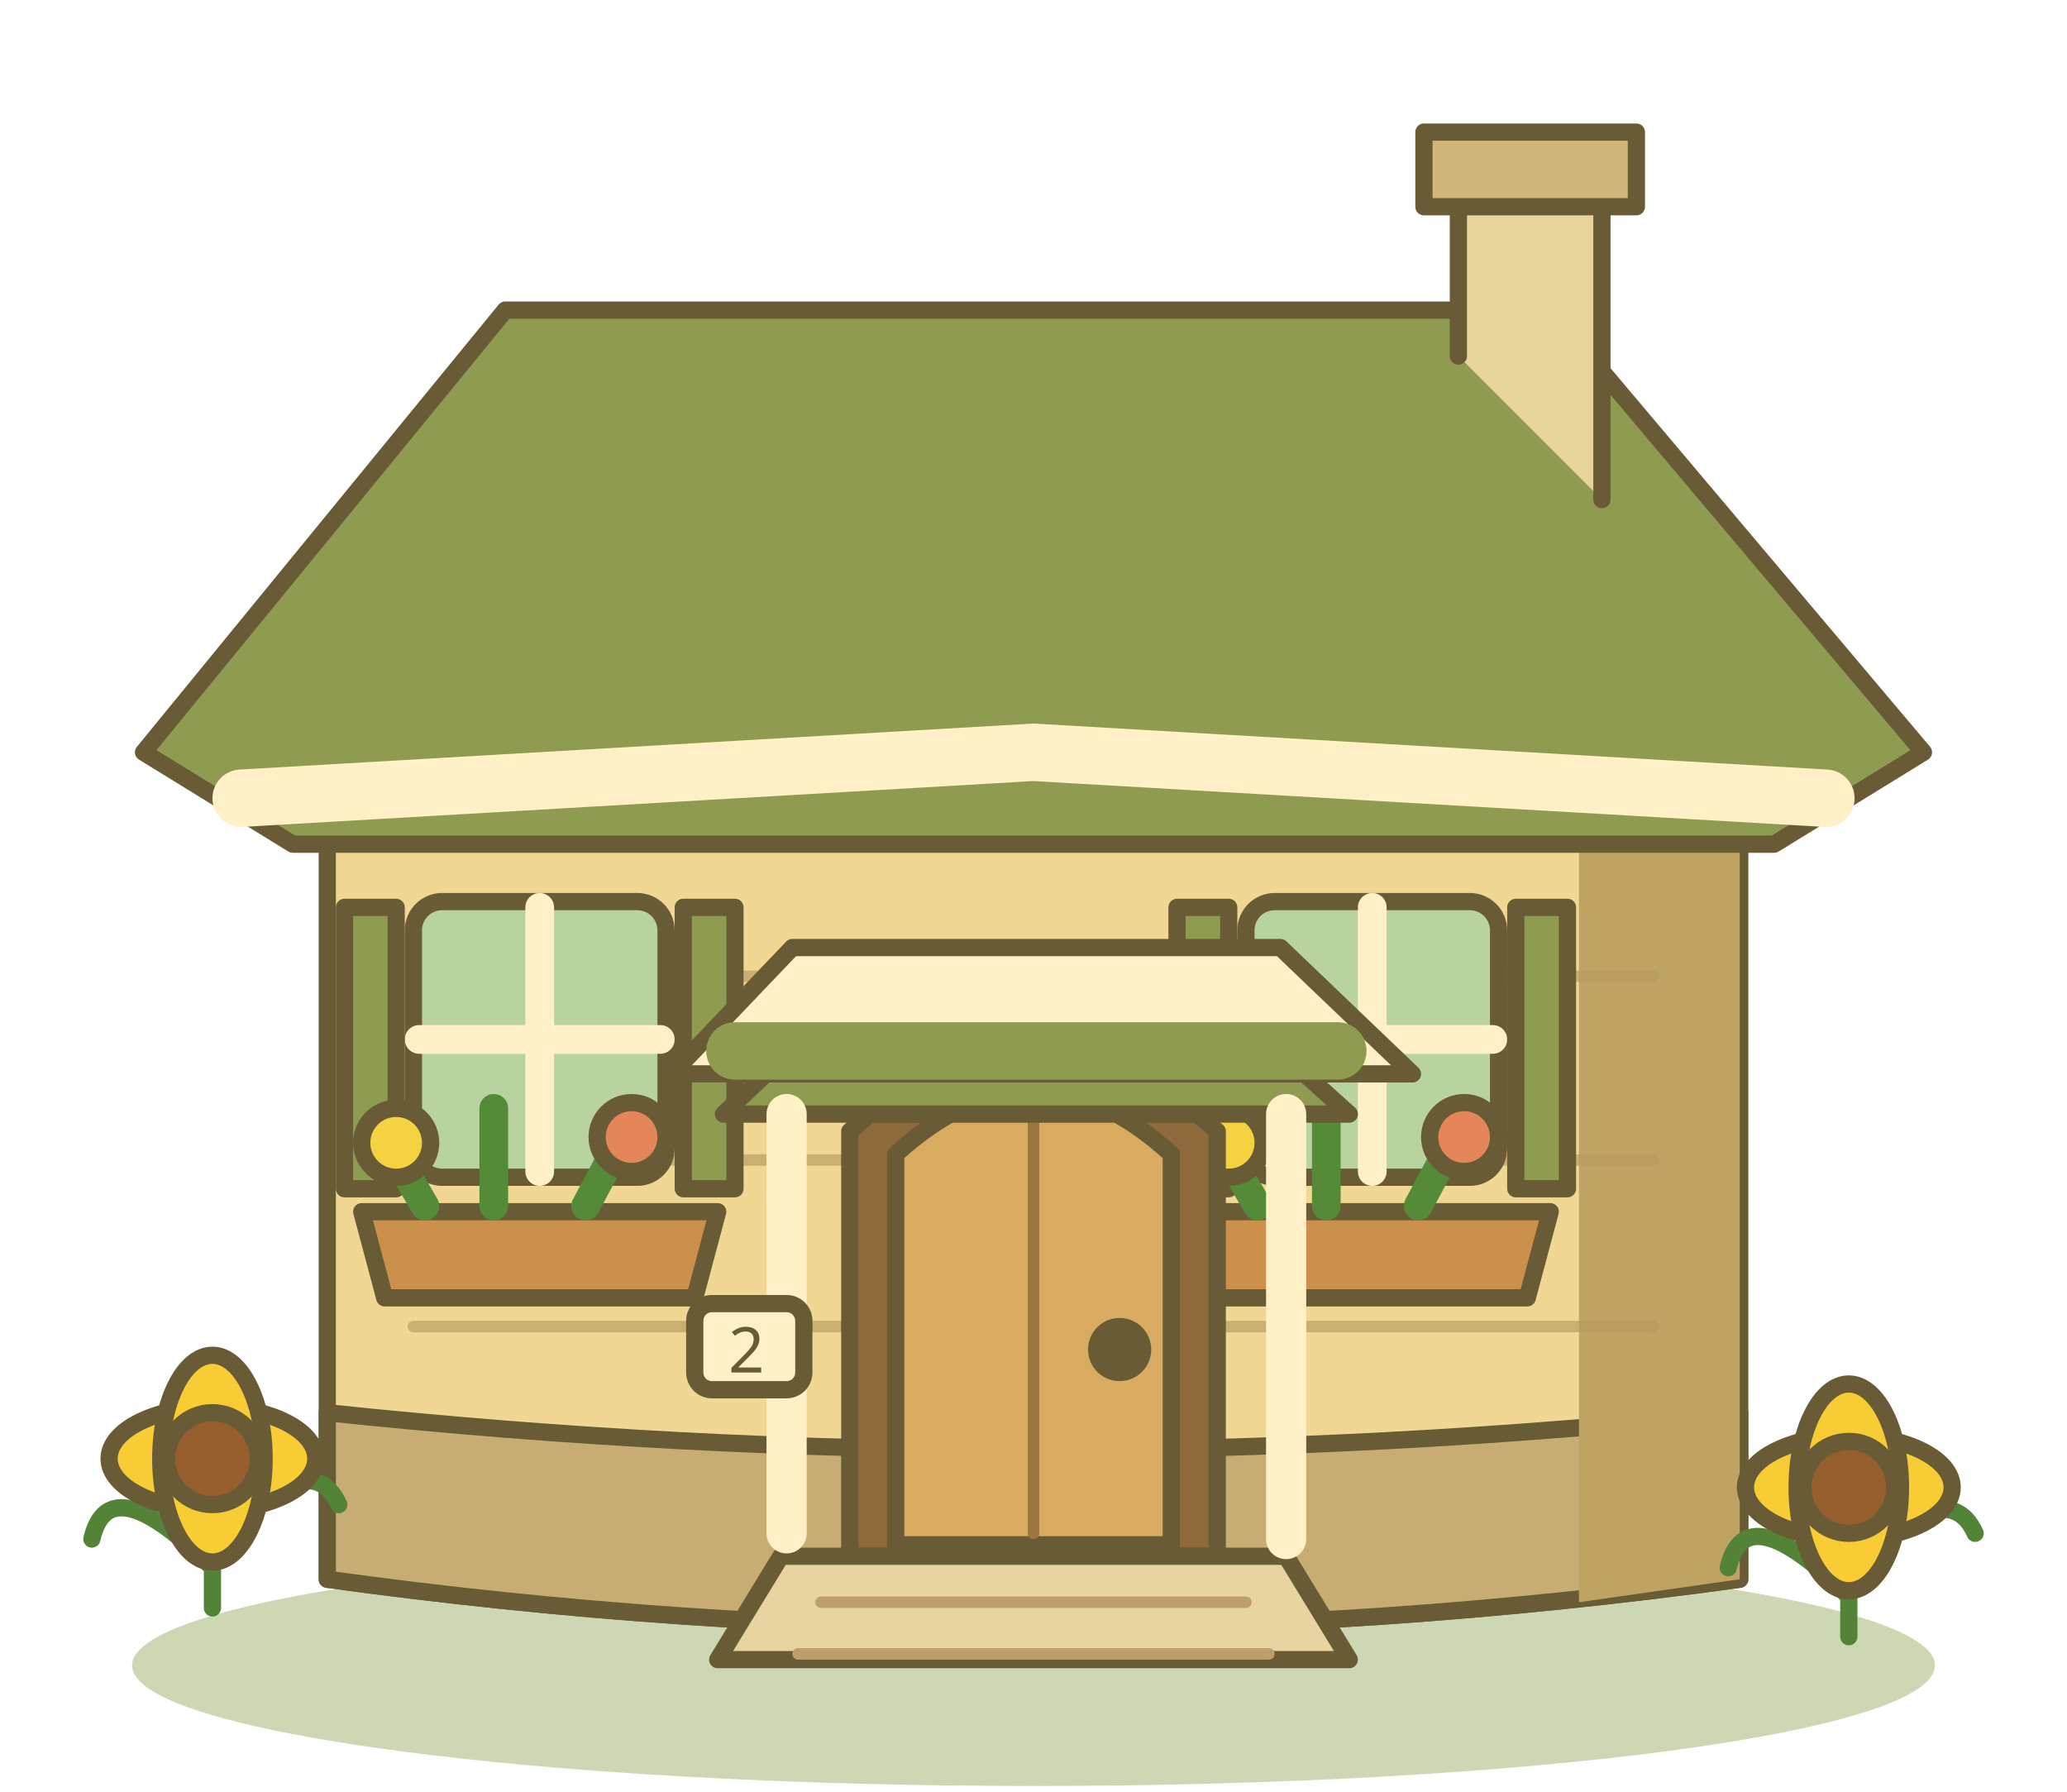
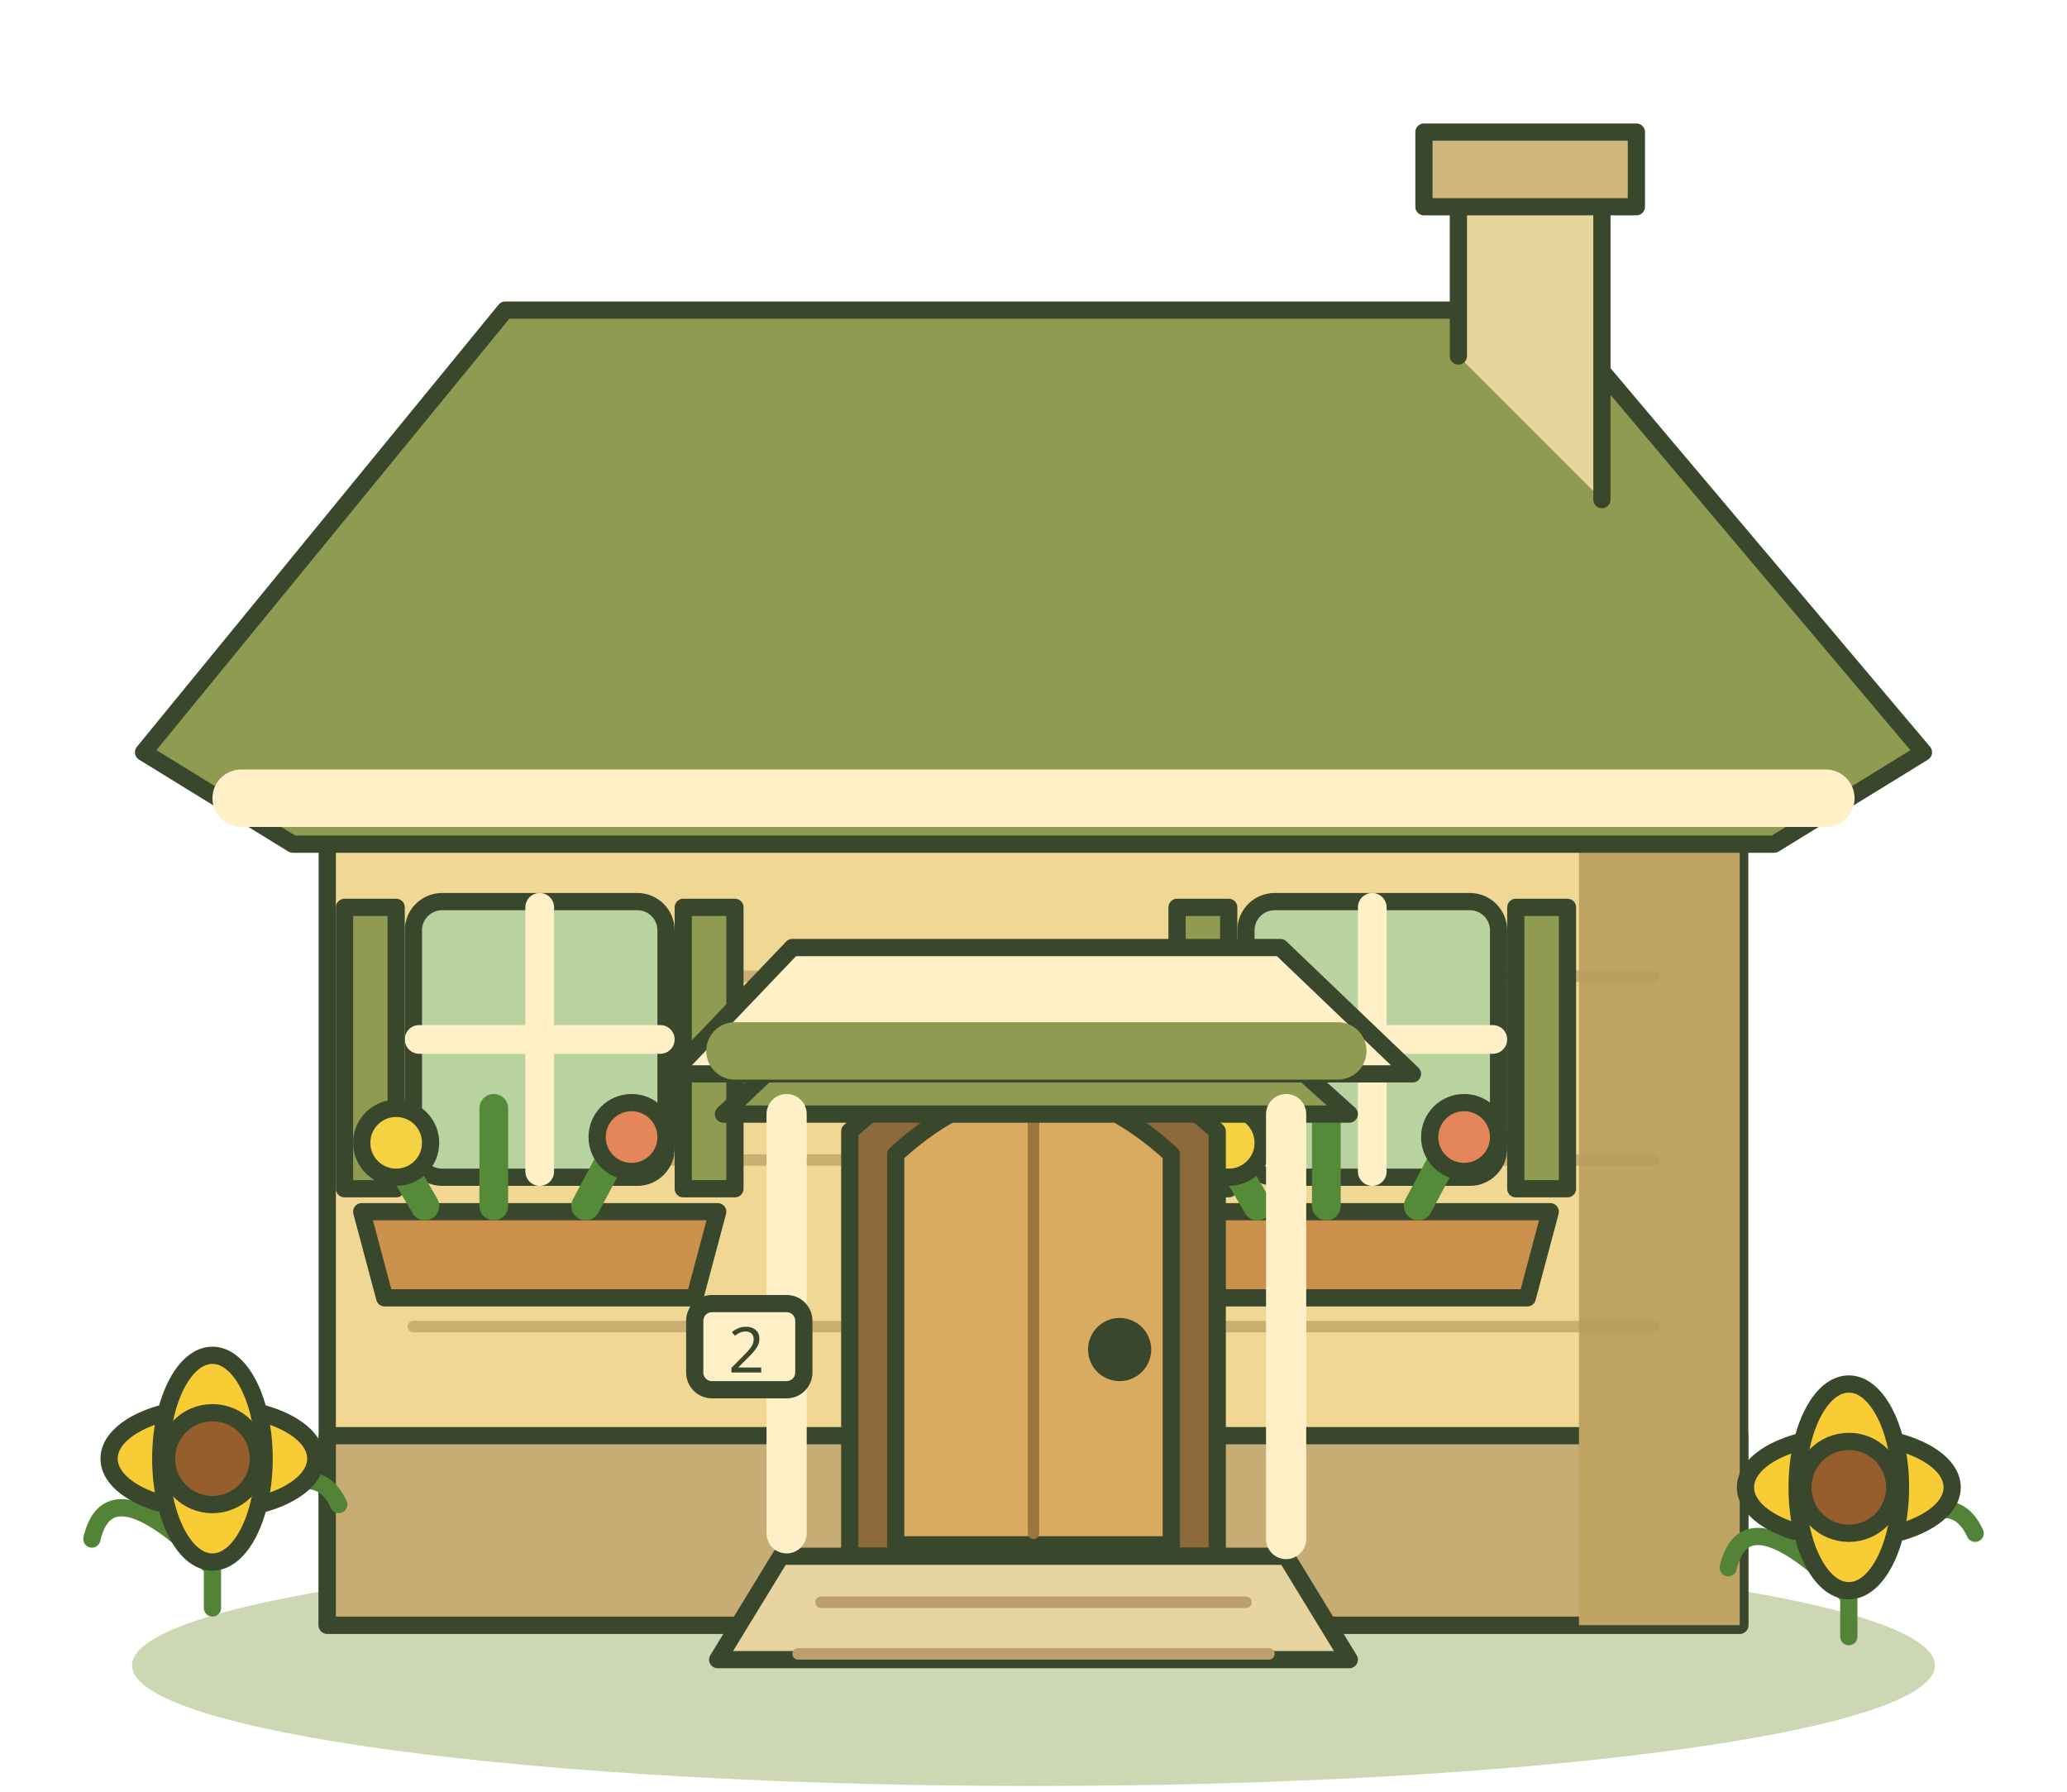
<svg xmlns="http://www.w3.org/2000/svg" width="360" height="312" viewBox="0 0 360 312">
-   <g stroke="#685B36" stroke-width="3" stroke-linejoin="round" stroke-linecap="round">
+   <g stroke="#39472d" stroke-width="3" stroke-linejoin="round" stroke-linecap="round">
    <ellipse cx="180" cy="290" rx="157" ry="21" fill="#7B973A" opacity=".38" stroke="none" />
-     <path d="M57 126V275Q180 292 303 275V126Z" fill="#F0D894" />
-     <path d="M57 246Q180 259 303 246V275Q180 292 57 275Z" fill="#C7AD74" />
-     <path d="M275 132H303V275L275 279Z" fill="#BFA363" stroke="none" />
+     <path d="M57 126H303V283H57Z" fill="#F0D894" />
+     <path d="M57 250H303V283H57Z" fill="#C7AD74" />
+     <path d="M275 132H303V283H275Z" fill="#BFA363" stroke="none" />
    <path d="M25 131L88 54H270L335 131L309 147H51Z" fill="#8E9B50" />
-     <path d="M42 139L180 131L318 139" fill="none" stroke="#FFF0C7" stroke-width="10" />
+     <path d="M42 139H318" fill="none" stroke="#FFF0C7" stroke-width="10" />
    <path d="M254 62V24H279V87" fill="#E7D59C" />
    <path d="M248 23H285V36H248Z" fill="#D0B67A" />
    <path d="M72 170H288M72 202H288M72 231H288" stroke="#B69A60" stroke-width="2" opacity=".65" />
    <rect x="72" y="157" width="44" height="48" rx="5" fill="#B8D3A0" />
    <path d="M94 158V204M73 181H115" stroke="#FFF0C7" stroke-width="5" />
    <path d="M60 158H69V207H60ZM119 158H128V207H119Z" fill="#8E9B50" />
    <path d="M63 211H125L121 226H67Z" fill="#CB904B" />
    <path d="M74 210l-7 -12m19 12v-17m16 17l8 -15" stroke="#548A38" stroke-width="5" />
    <circle cx="69" cy="199" r="6" fill="#F5D241" />
    <circle cx="110" cy="198" r="6" fill="#E48659" />
    <rect x="217" y="157" width="44" height="48" rx="5" fill="#B8D3A0" />
    <path d="M239 158V204M218 181H260" stroke="#FFF0C7" stroke-width="5" />
    <path d="M205 158H214V207H205ZM264 158H273V207H264Z" fill="#8E9B50" />
    <path d="M208 211H270L266 226H212Z" fill="#CB904B" />
    <path d="M219 210l-7 -12m19 12v-17m16 17l8 -15" stroke="#548A38" stroke-width="5" />
    <circle cx="214" cy="199" r="6" fill="#F5D241" />
    <circle cx="255" cy="198" r="6" fill="#E48659" />
    <path d="M148 271V197Q180 168 212 197V271Z" fill="#8D693C" />
    <path d="M156 269V201Q180 179 204 201V269Z" fill="#D8AB60" />
    <path d="M180 189V267" stroke="#9E763D" stroke-width="2" />
-     <circle cx="195" cy="235" r="4" fill="#685B36" />
+     <circle cx="195" cy="235" r="4" fill="#39472d" />
    <path d="M136 271H224L235 289H125Z" fill="#E7D4A0" />
    <path d="M139 288H221M143 279H217" stroke="#BBA06C" stroke-width="2" />
    <path d="M126 194L145 176H215L235 194Z" fill="#8E9B50" />
    <path d="M137 194V267M224 194V268" stroke="#FFF0C7" stroke-width="7" />
    <rect x="121" y="227" width="19" height="15" rx="3" fill="#FFF0C7" />
-     <text x="130" y="239" text-anchor="middle" font-family="sans-serif" font-size="11" stroke="none" fill="#685B36">2</text>
+     <text x="130" y="239" text-anchor="middle" font-family="sans-serif" font-size="11" stroke="none" fill="#39472d">2</text>
    <path d="M37 280v-25m0 18q-18 -18 -21 -5m21 1q17 -18 22 -7" stroke="#528337" fill="none" />
    <g fill="#F8CC35">
      <ellipse cx="37" cy="254" rx="18" ry="9" />
      <ellipse cx="37" cy="254" rx="9" ry="18" />
    </g>
    <circle cx="37" cy="254" r="8" fill="#975E2D" />
    <path d="M322 285v-25m0 18q-18 -18 -21 -5m21 1q17 -18 22 -7" stroke="#528337" fill="none" />
    <g fill="#F8CC35">
      <ellipse cx="322" cy="259" rx="18" ry="9" />
      <ellipse cx="322" cy="259" rx="9" ry="18" />
    </g>
    <circle cx="322" cy="259" r="8" fill="#975E2D" />
    <path d="M117 187L138 165H223L246 187Z" fill="#FFF0C7" />
    <path d="M128 183h105" stroke="#8E9B50" stroke-width="10" />
  </g>
</svg>
